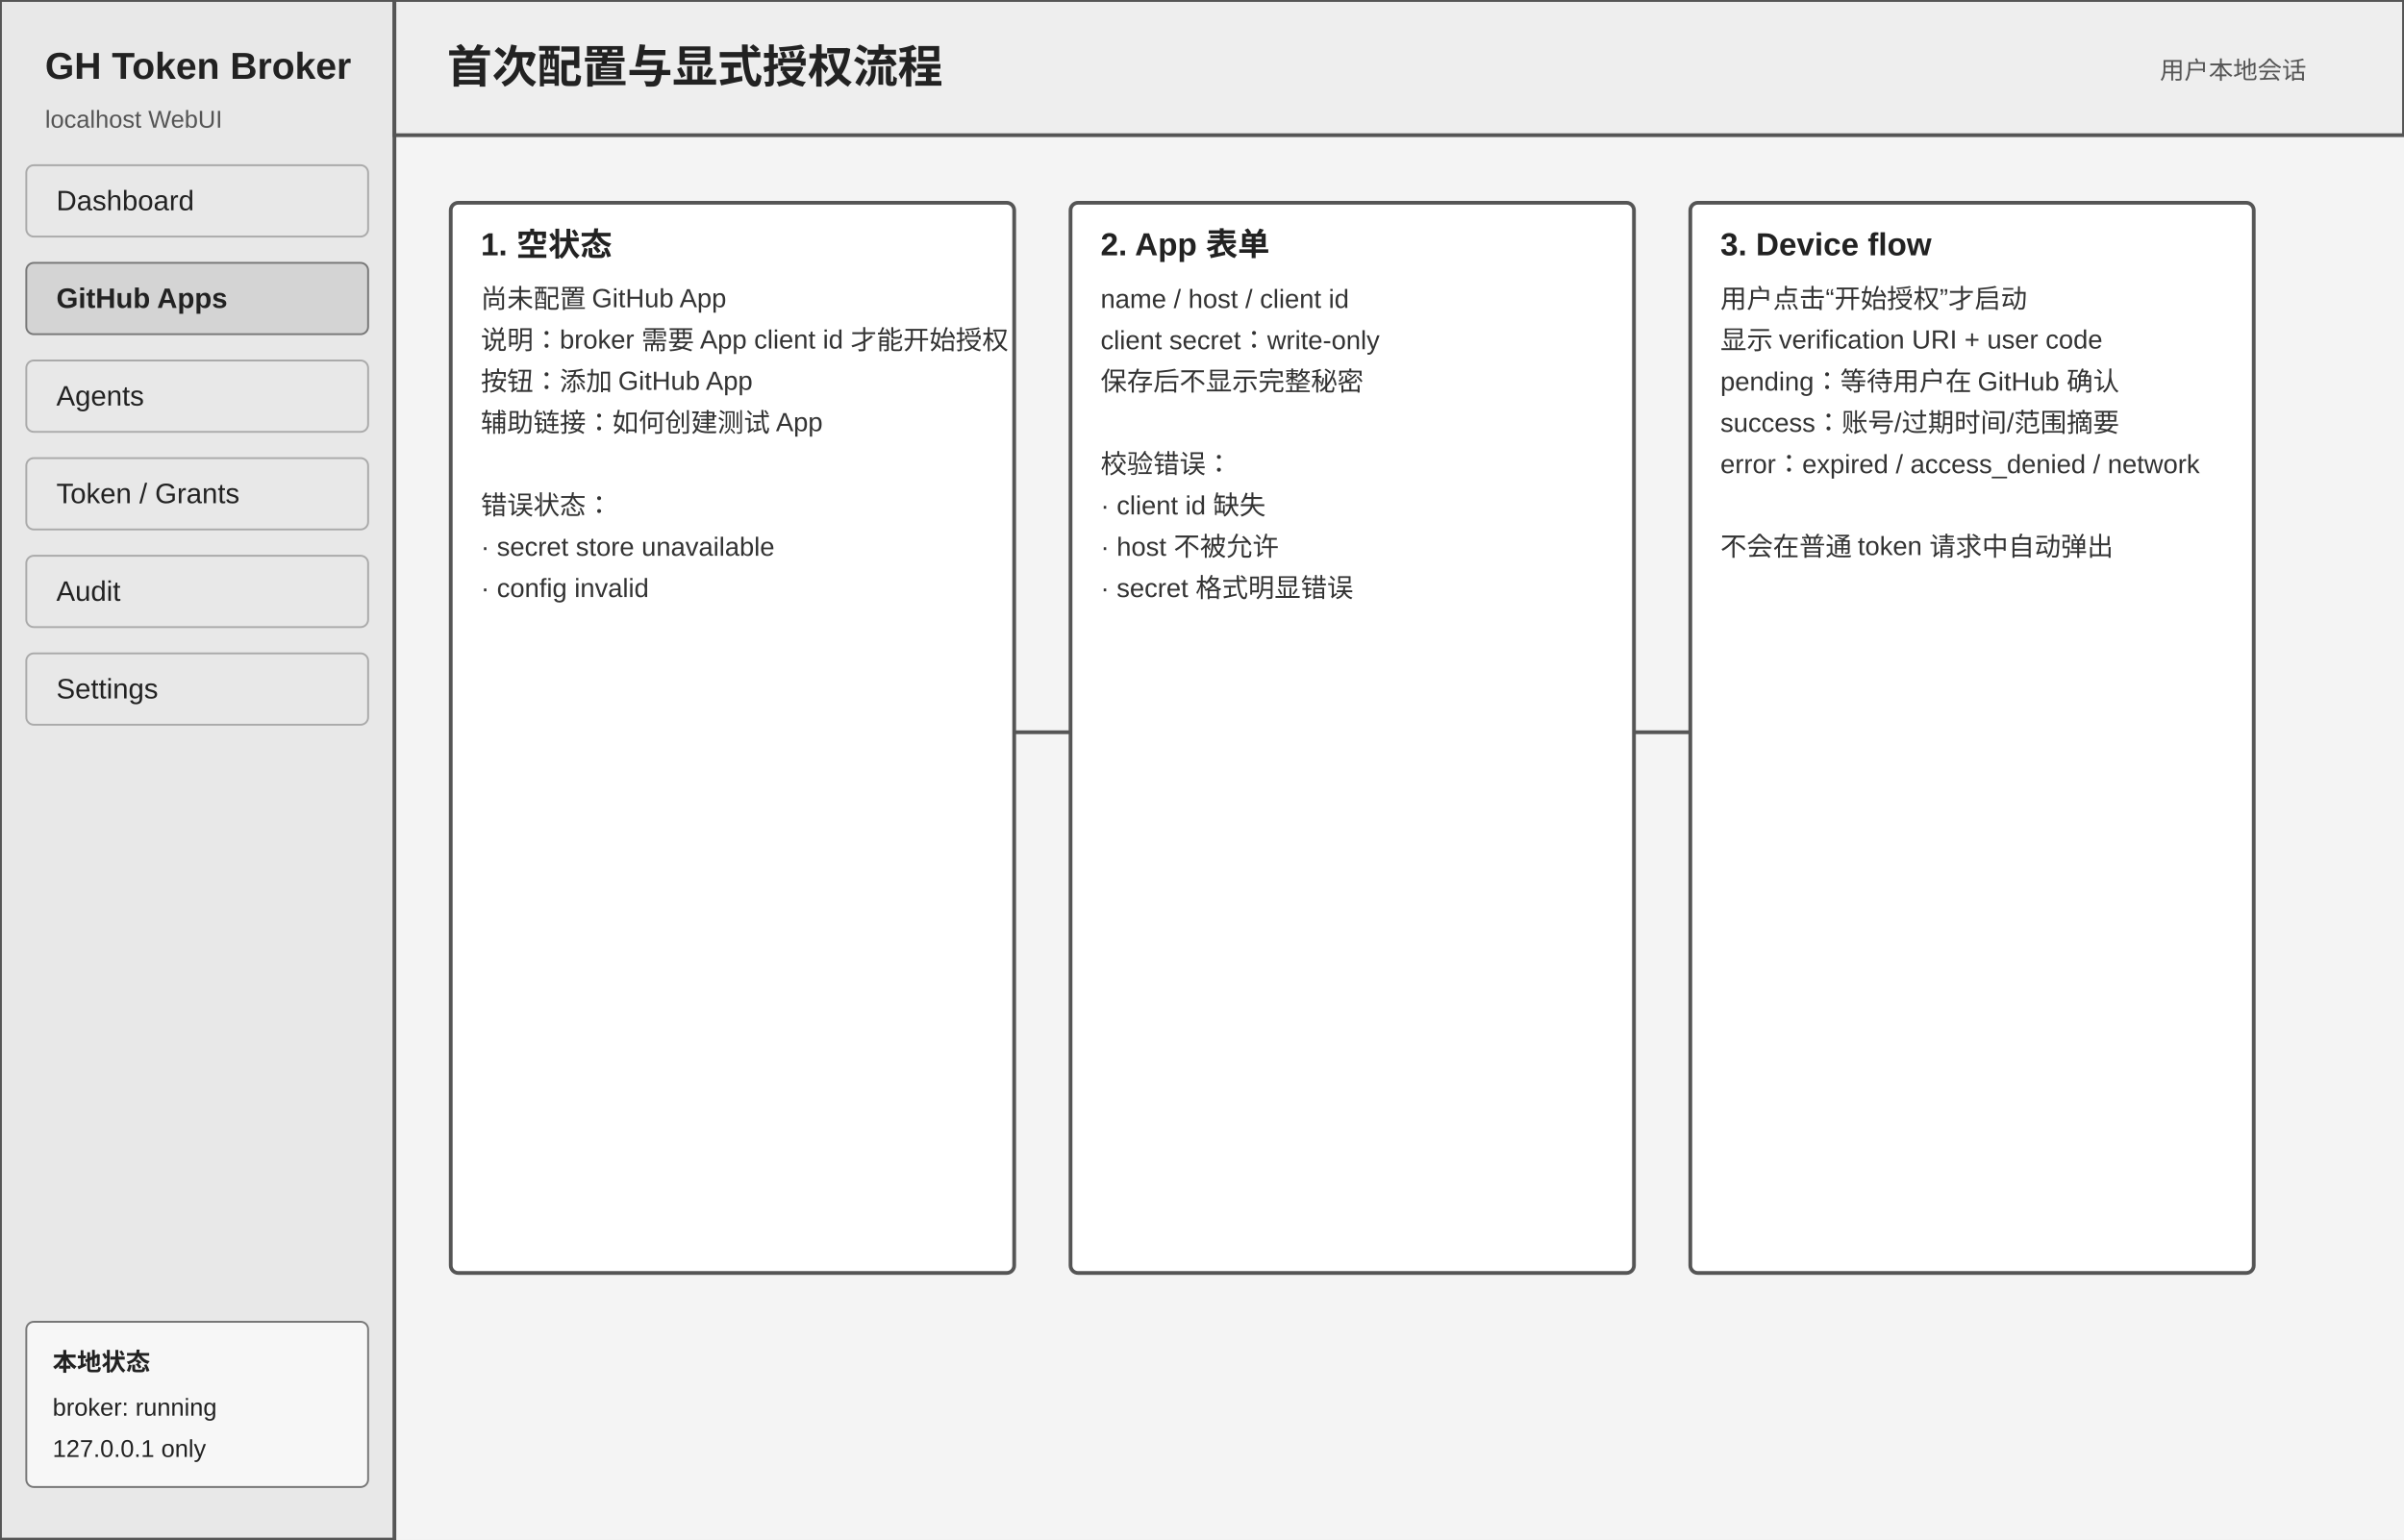
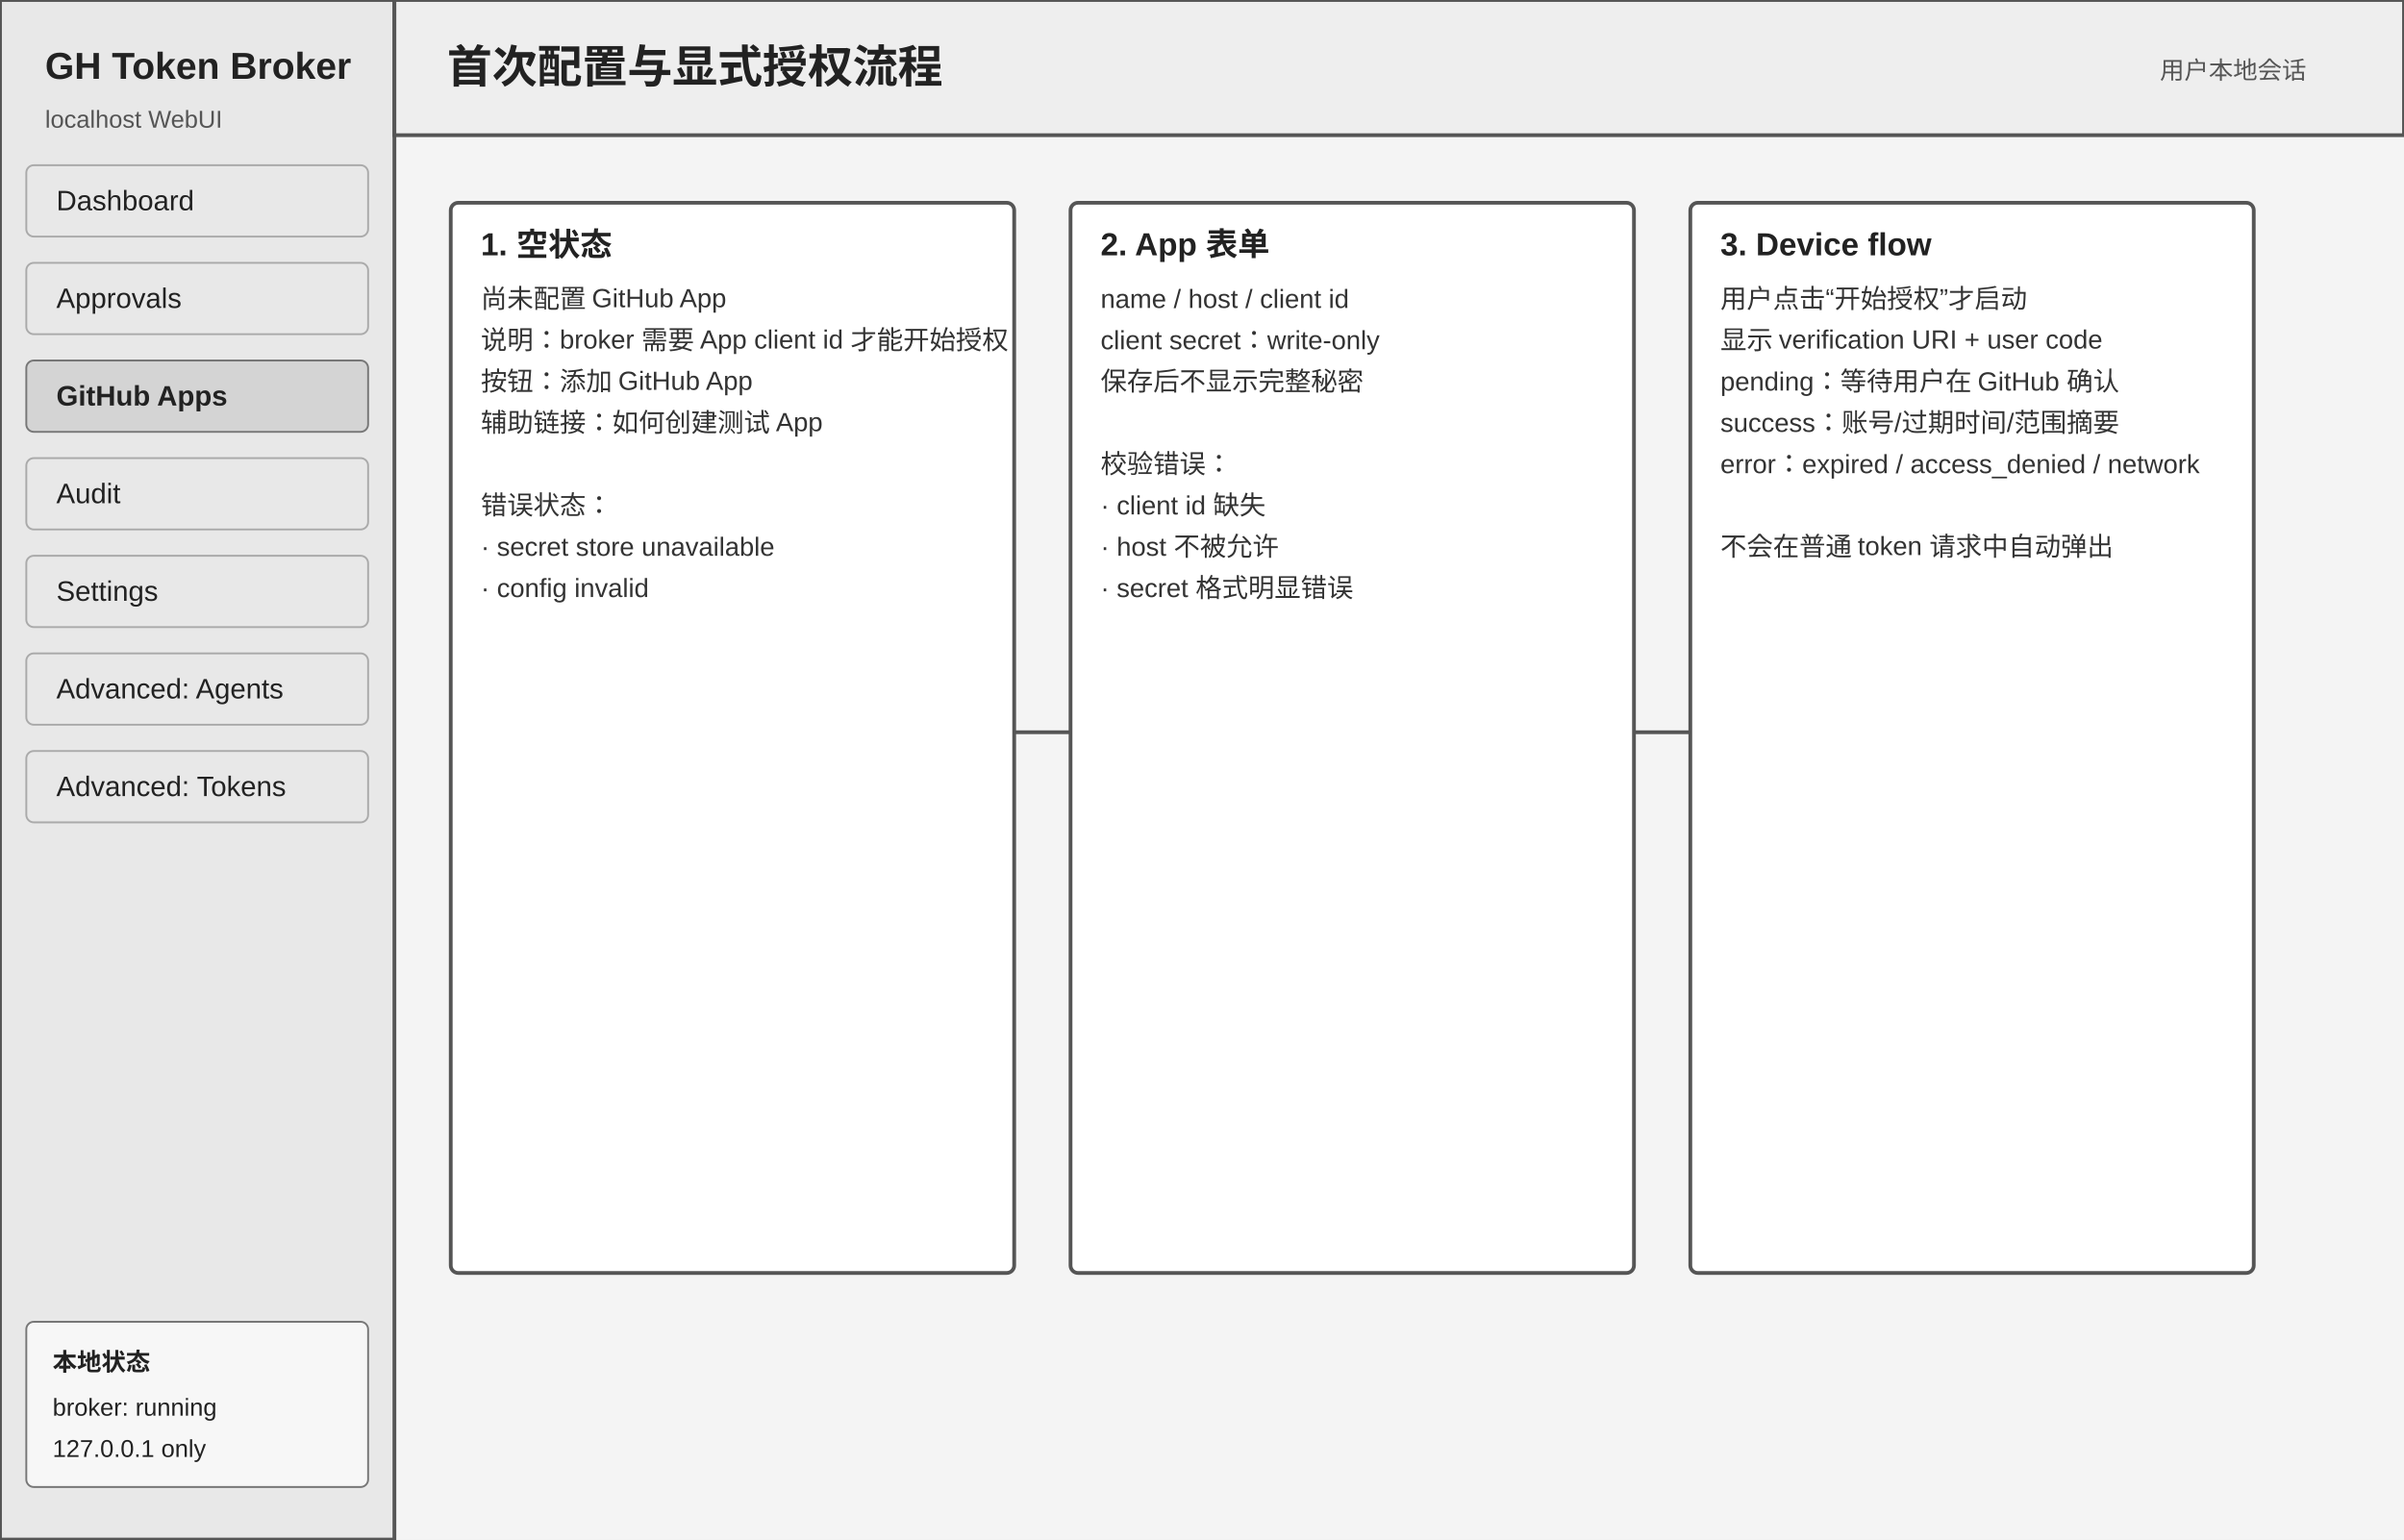
<svg xmlns="http://www.w3.org/2000/svg" width="1280" height="820" viewBox="0 0 1280 820">
  <rect width="100%" height="100%" fill="#f4f4f4" />
  <rect x="0" y="0" width="210" height="820" rx="0" fill="#e8e8e8" stroke="#555" stroke-width="2" />
  <text x="24" y="42" font-family="Microsoft YaHei, Segoe UI, Arial, sans-serif" font-size="20" font-weight="700" fill="#222" text-anchor="start">GH Token Broker</text>
  <text x="24" y="68" font-family="Microsoft YaHei, Segoe UI, Arial, sans-serif" font-size="13" font-weight="400" fill="#555" text-anchor="start">localhost WebUI</text>
  <rect x="14" y="88" width="182" height="38" rx="4" fill="#e8e8e8" stroke="#aaa" stroke-width="1" />
  <text x="30" y="112" font-family="Microsoft YaHei, Segoe UI, Arial, sans-serif" font-size="15" font-weight="400" fill="#222" text-anchor="start">Dashboard</text>
-   <rect x="14" y="140" width="182" height="38" rx="4" fill="#d4d4d4" stroke="#777" stroke-width="1" />
-   <text x="30" y="164" font-family="Microsoft YaHei, Segoe UI, Arial, sans-serif" font-size="15" font-weight="700" fill="#222" text-anchor="start">GitHub Apps</text>
-   <rect x="14" y="192" width="182" height="38" rx="4" fill="#e8e8e8" stroke="#aaa" stroke-width="1" />
-   <text x="30" y="216" font-family="Microsoft YaHei, Segoe UI, Arial, sans-serif" font-size="15" font-weight="400" fill="#222" text-anchor="start">Agents</text>
+   <rect x="14" y="140" width="182" height="38" rx="4" fill="#e8e8e8" stroke="#aaa" stroke-width="1" />
+   <text x="30" y="164" font-family="Microsoft YaHei, Segoe UI, Arial, sans-serif" font-size="15" font-weight="400" fill="#222" text-anchor="start">Approvals</text>
+   <rect x="14" y="192" width="182" height="38" rx="4" fill="#d4d4d4" stroke="#777" stroke-width="1" />
+   <text x="30" y="216" font-family="Microsoft YaHei, Segoe UI, Arial, sans-serif" font-size="15" font-weight="700" fill="#222" text-anchor="start">GitHub Apps</text>
  <rect x="14" y="244" width="182" height="38" rx="4" fill="#e8e8e8" stroke="#aaa" stroke-width="1" />
-   <text x="30" y="268" font-family="Microsoft YaHei, Segoe UI, Arial, sans-serif" font-size="15" font-weight="400" fill="#222" text-anchor="start">Token / Grants</text>
+   <text x="30" y="268" font-family="Microsoft YaHei, Segoe UI, Arial, sans-serif" font-size="15" font-weight="400" fill="#222" text-anchor="start">Audit</text>
  <rect x="14" y="296" width="182" height="38" rx="4" fill="#e8e8e8" stroke="#aaa" stroke-width="1" />
-   <text x="30" y="320" font-family="Microsoft YaHei, Segoe UI, Arial, sans-serif" font-size="15" font-weight="400" fill="#222" text-anchor="start">Audit</text>
+   <text x="30" y="320" font-family="Microsoft YaHei, Segoe UI, Arial, sans-serif" font-size="15" font-weight="400" fill="#222" text-anchor="start">Settings</text>
  <rect x="14" y="348" width="182" height="38" rx="4" fill="#e8e8e8" stroke="#aaa" stroke-width="1" />
-   <text x="30" y="372" font-family="Microsoft YaHei, Segoe UI, Arial, sans-serif" font-size="15" font-weight="400" fill="#222" text-anchor="start">Settings</text>
+   <text x="30" y="372" font-family="Microsoft YaHei, Segoe UI, Arial, sans-serif" font-size="15" font-weight="400" fill="#222" text-anchor="start">Advanced: Agents</text>
+   <rect x="14" y="400" width="182" height="38" rx="4" fill="#e8e8e8" stroke="#aaa" stroke-width="1" />
+   <text x="30" y="424" font-family="Microsoft YaHei, Segoe UI, Arial, sans-serif" font-size="15" font-weight="400" fill="#222" text-anchor="start">Advanced: Tokens</text>
  <rect x="14" y="704" width="182" height="88" rx="4" fill="#f7f7f7" stroke="#777" stroke-width="1" />
  <text x="28" y="730" font-family="Microsoft YaHei, Segoe UI, Arial, sans-serif" font-size="13" font-weight="700" fill="#222" text-anchor="start">本地状态</text>
  <text x="28" y="754" font-family="Microsoft YaHei, Segoe UI, Arial, sans-serif" font-size="13" font-weight="400" fill="#222" text-anchor="start">broker: running</text>
  <text x="28" y="776" font-family="Microsoft YaHei, Segoe UI, Arial, sans-serif" font-size="13" font-weight="400" fill="#222" text-anchor="start">127.0.0.1 only</text>
  <rect x="210" y="0" width="1070" height="72" rx="0" fill="#eeeeee" stroke="#555" stroke-width="2" />
  <text x="238" y="44" font-family="Microsoft YaHei, Segoe UI, Arial, sans-serif" font-size="24" font-weight="700" fill="#222" text-anchor="start">首次配置与显式授权流程</text>
  <text x="1228" y="42" font-family="Microsoft YaHei, Segoe UI, Arial, sans-serif" font-size="13" font-weight="400" fill="#555" text-anchor="end">用户本地会话</text>
  <rect x="240" y="108" width="300" height="570" rx="4" fill="#ffffff" stroke="#555" stroke-width="2" />
  <text x="256" y="136" font-family="Microsoft YaHei, Segoe UI, Arial, sans-serif" font-size="17" font-weight="700" fill="#222" text-anchor="start">1. 空状态</text>
  <text x="256" y="164" font-family="Microsoft YaHei, Segoe UI, Arial, sans-serif" font-size="14" font-weight="400" fill="#333" text-anchor="start">尚未配置 GitHub App</text>
  <text x="256" y="186" font-family="Microsoft YaHei, Segoe UI, Arial, sans-serif" font-size="14" font-weight="400" fill="#333" text-anchor="start">说明：broker 需要 App client id 才能开始授权</text>
  <text x="256" y="208" font-family="Microsoft YaHei, Segoe UI, Arial, sans-serif" font-size="14" font-weight="400" fill="#333" text-anchor="start">按钮：添加 GitHub App</text>
  <text x="256" y="230" font-family="Microsoft YaHei, Segoe UI, Arial, sans-serif" font-size="14" font-weight="400" fill="#333" text-anchor="start">辅助链接：如何创建测试 App</text>
  <text x="256" y="252" font-family="Microsoft YaHei, Segoe UI, Arial, sans-serif" font-size="14" font-weight="400" fill="#333" text-anchor="start" />
  <text x="256" y="274" font-family="Microsoft YaHei, Segoe UI, Arial, sans-serif" font-size="14" font-weight="400" fill="#333" text-anchor="start">错误状态：</text>
  <text x="256" y="296" font-family="Microsoft YaHei, Segoe UI, Arial, sans-serif" font-size="14" font-weight="400" fill="#333" text-anchor="start">· secret store unavailable</text>
  <text x="256" y="318" font-family="Microsoft YaHei, Segoe UI, Arial, sans-serif" font-size="14" font-weight="400" fill="#333" text-anchor="start">· config invalid</text>
  <rect x="570" y="108" width="300" height="570" rx="4" fill="#ffffff" stroke="#555" stroke-width="2" />
  <text x="586" y="136" font-family="Microsoft YaHei, Segoe UI, Arial, sans-serif" font-size="17" font-weight="700" fill="#222" text-anchor="start">2. App 表单</text>
  <text x="586" y="164" font-family="Microsoft YaHei, Segoe UI, Arial, sans-serif" font-size="14" font-weight="400" fill="#333" text-anchor="start">name / host / client id</text>
  <text x="586" y="186" font-family="Microsoft YaHei, Segoe UI, Arial, sans-serif" font-size="14" font-weight="400" fill="#333" text-anchor="start">client secret：write-only</text>
  <text x="586" y="208" font-family="Microsoft YaHei, Segoe UI, Arial, sans-serif" font-size="14" font-weight="400" fill="#333" text-anchor="start">保存后不显示完整秘密</text>
  <text x="586" y="230" font-family="Microsoft YaHei, Segoe UI, Arial, sans-serif" font-size="14" font-weight="400" fill="#333" text-anchor="start" />
  <text x="586" y="252" font-family="Microsoft YaHei, Segoe UI, Arial, sans-serif" font-size="14" font-weight="400" fill="#333" text-anchor="start">校验错误：</text>
  <text x="586" y="274" font-family="Microsoft YaHei, Segoe UI, Arial, sans-serif" font-size="14" font-weight="400" fill="#333" text-anchor="start">· client id 缺失</text>
  <text x="586" y="296" font-family="Microsoft YaHei, Segoe UI, Arial, sans-serif" font-size="14" font-weight="400" fill="#333" text-anchor="start">· host 不被允许</text>
  <text x="586" y="318" font-family="Microsoft YaHei, Segoe UI, Arial, sans-serif" font-size="14" font-weight="400" fill="#333" text-anchor="start">· secret 格式明显错误</text>
  <rect x="900" y="108" width="300" height="570" rx="4" fill="#ffffff" stroke="#555" stroke-width="2" />
  <text x="916" y="136" font-family="Microsoft YaHei, Segoe UI, Arial, sans-serif" font-size="17" font-weight="700" fill="#222" text-anchor="start">3. Device flow</text>
  <text x="916" y="164" font-family="Microsoft YaHei, Segoe UI, Arial, sans-serif" font-size="14" font-weight="400" fill="#333" text-anchor="start">用户点击“开始授权”才启动</text>
  <text x="916" y="186" font-family="Microsoft YaHei, Segoe UI, Arial, sans-serif" font-size="14" font-weight="400" fill="#333" text-anchor="start">显示 verification URI + user code</text>
  <text x="916" y="208" font-family="Microsoft YaHei, Segoe UI, Arial, sans-serif" font-size="14" font-weight="400" fill="#333" text-anchor="start">pending：等待用户在 GitHub 确认</text>
  <text x="916" y="230" font-family="Microsoft YaHei, Segoe UI, Arial, sans-serif" font-size="14" font-weight="400" fill="#333" text-anchor="start">success：账号/过期时间/范围摘要</text>
  <text x="916" y="252" font-family="Microsoft YaHei, Segoe UI, Arial, sans-serif" font-size="14" font-weight="400" fill="#333" text-anchor="start">error：expired / access_denied / network</text>
  <text x="916" y="274" font-family="Microsoft YaHei, Segoe UI, Arial, sans-serif" font-size="14" font-weight="400" fill="#333" text-anchor="start" />
  <text x="916" y="296" font-family="Microsoft YaHei, Segoe UI, Arial, sans-serif" font-size="14" font-weight="400" fill="#333" text-anchor="start">不会在普通 token 请求中自动弹出</text>
  <line x1="540" y1="390" x2="570" y2="390" stroke="#555" stroke-width="2" />
  <line x1="870" y1="390" x2="900" y2="390" stroke="#555" stroke-width="2" />
</svg>
